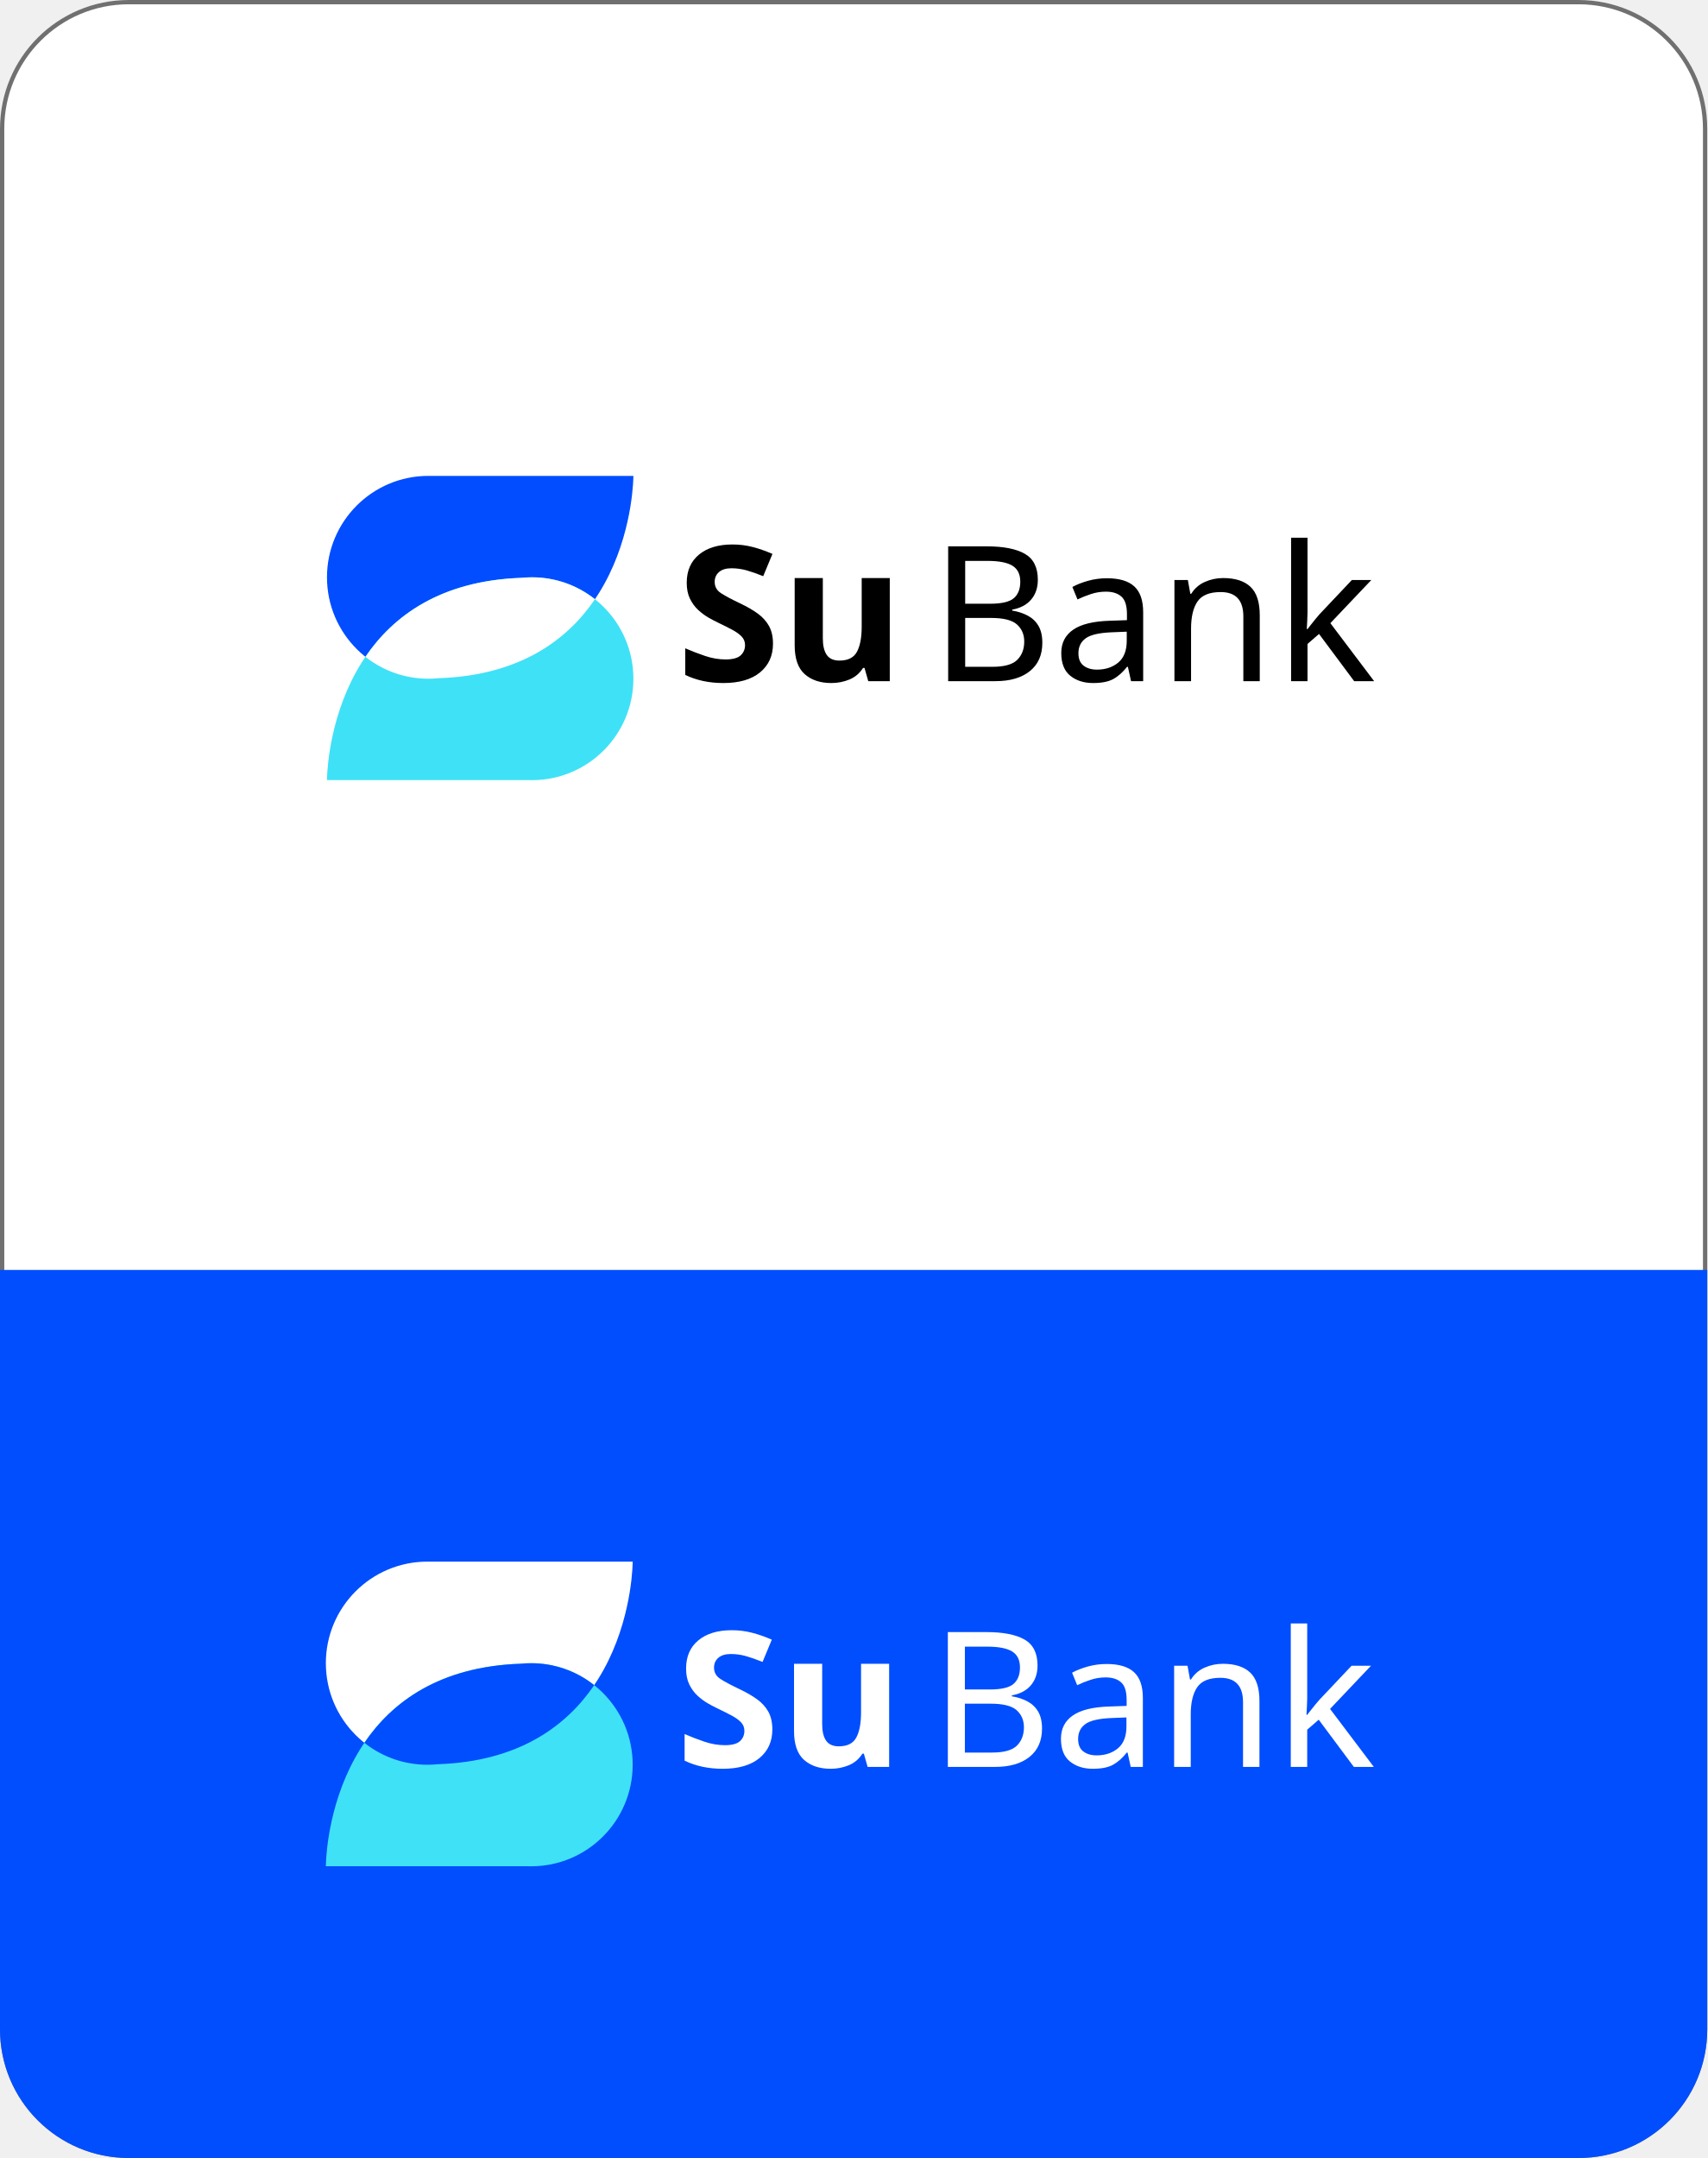
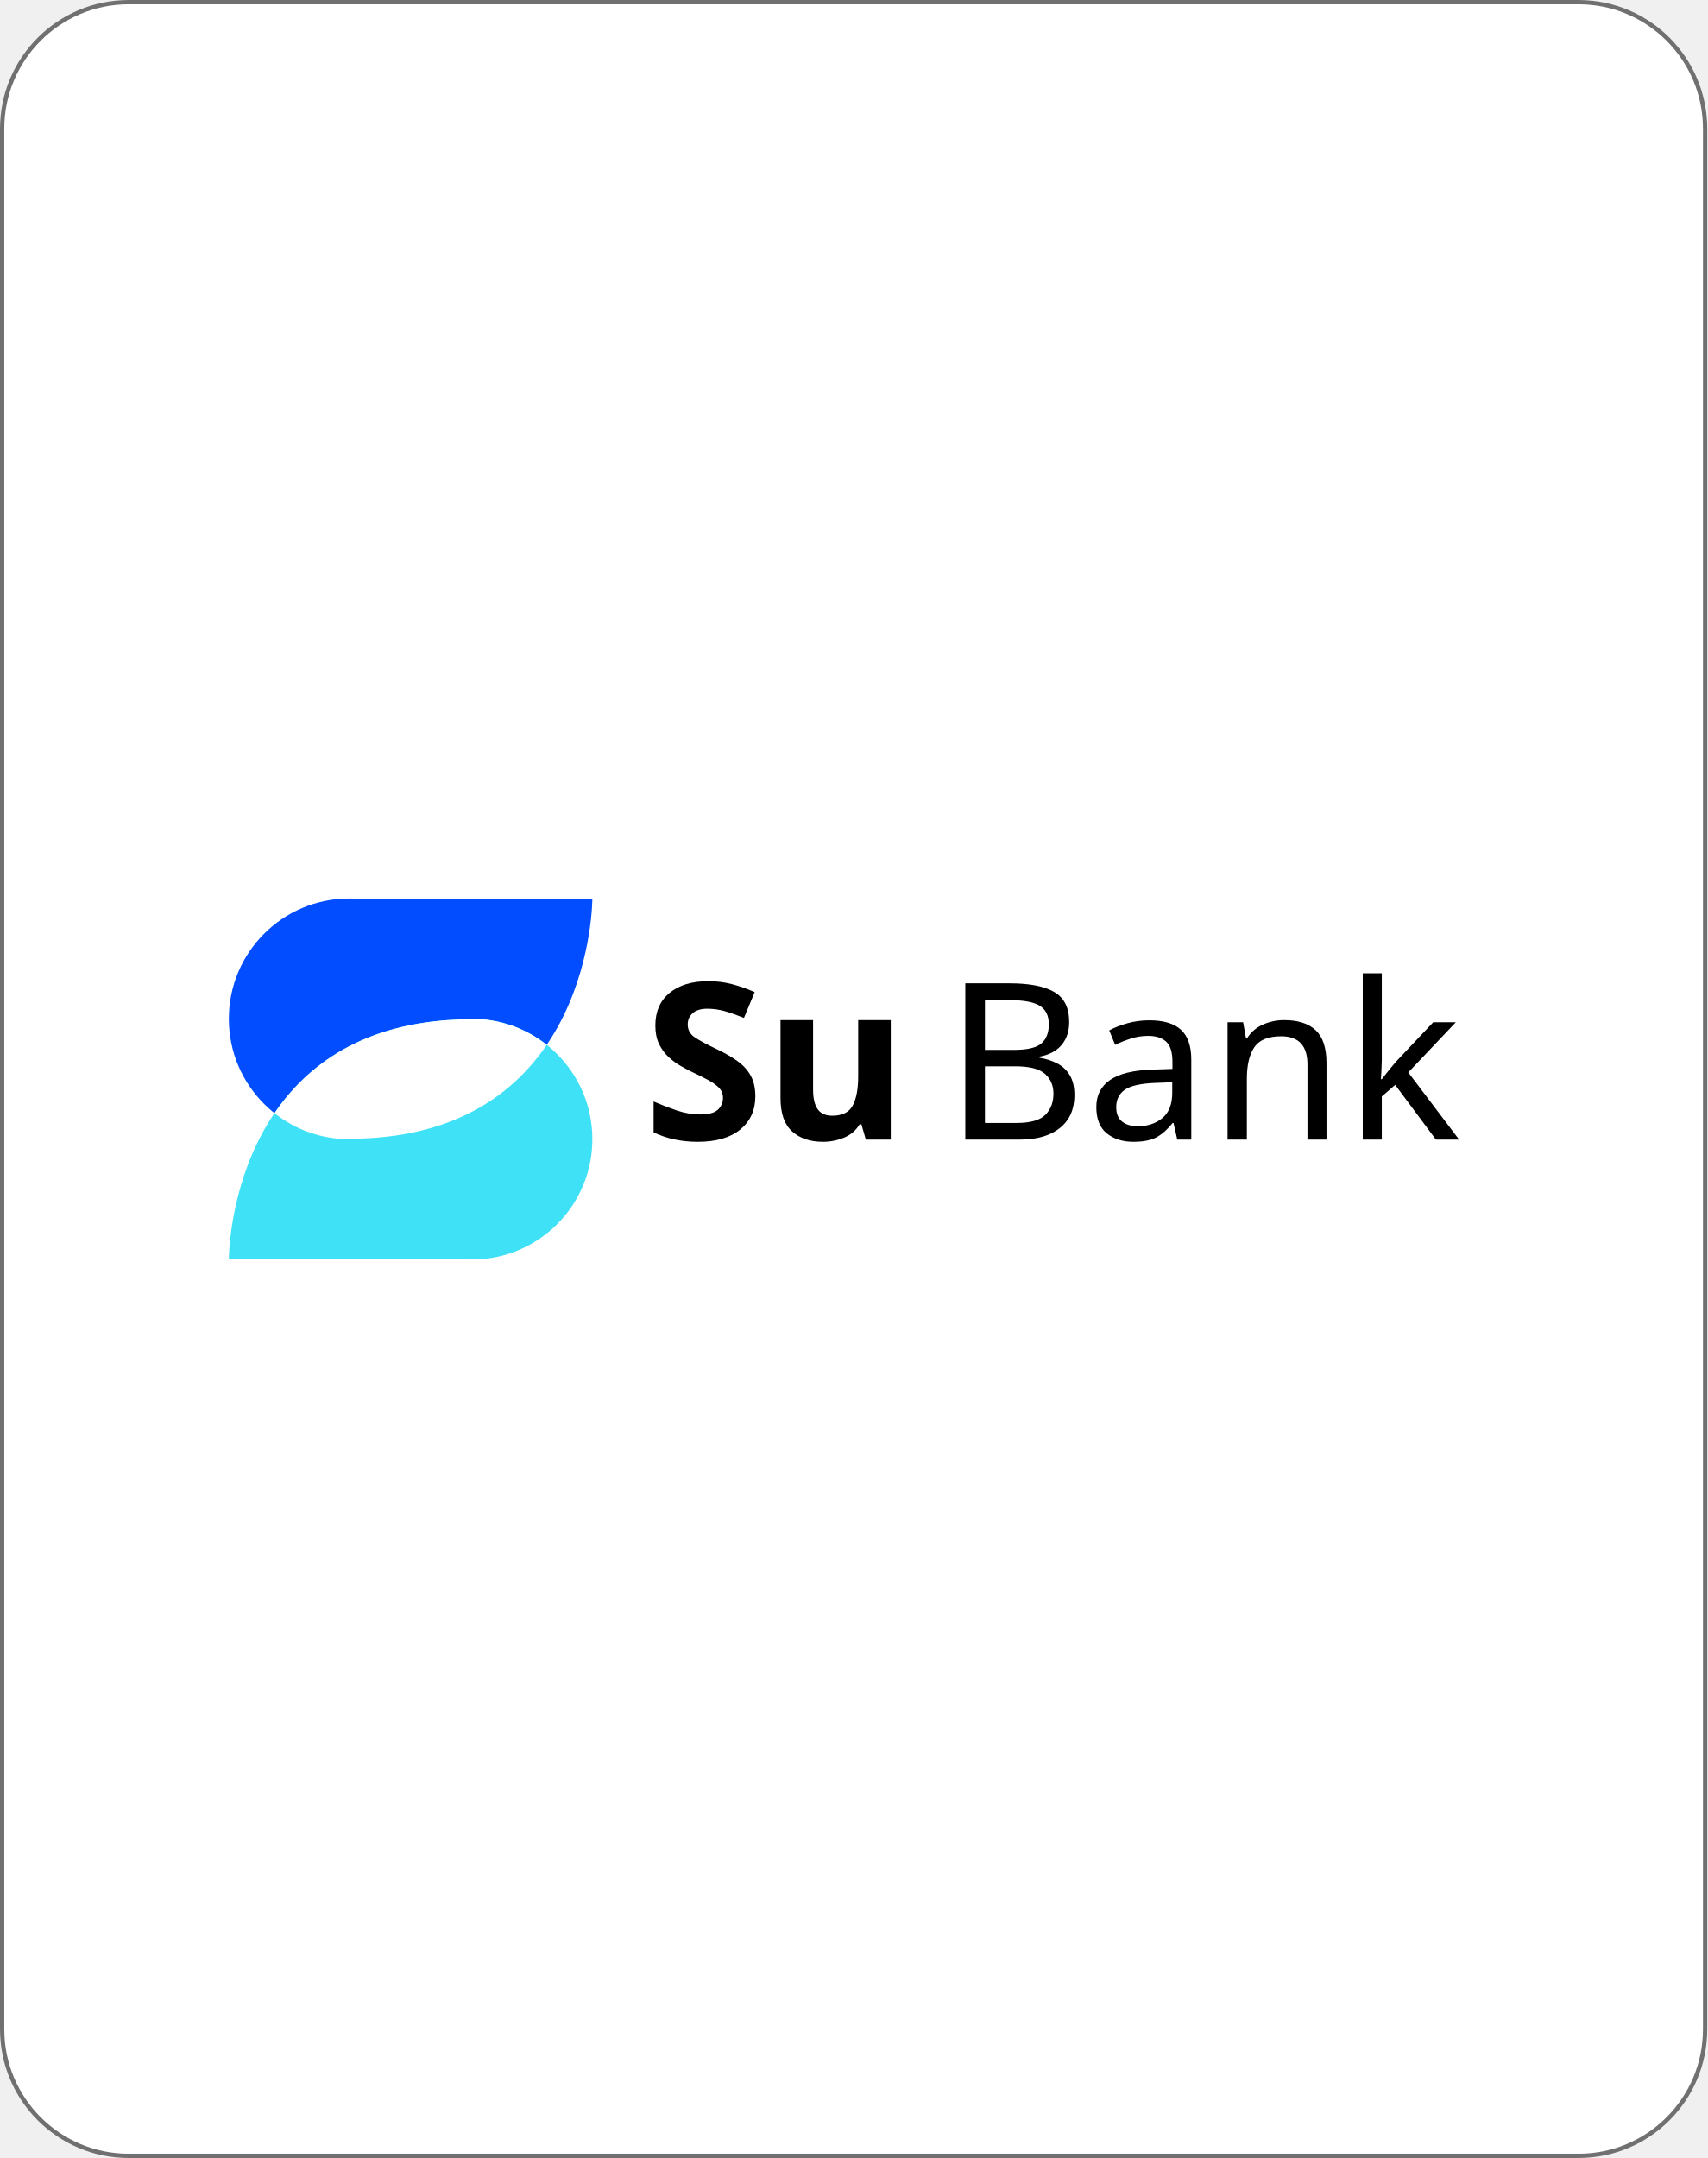
<svg xmlns="http://www.w3.org/2000/svg" id="Subank" width="398" height="503" viewBox="0 0 398 503">
  <g id="Rectangle_4" data-name="Rectangle 4" fill="#fff" stroke="#707070" stroke-width="1">
    <rect width="398" height="503" rx="30" stroke="none" />
    <rect x="0.5" y="0.5" width="397" height="502" rx="29.5" fill="none" />
  </g>
  <rect id="Rectangle_58" data-name="Rectangle 58" width="398" height="503" rx="30" fill="#ececec" opacity="0" />
-   <path id="Rectangle_52" data-name="Rectangle 52" d="M0,0H398a0,0,0,0,1,0,0V177a30,30,0,0,1-30,30H30A30,30,0,0,1,0,177V0A0,0,0,0,1,0,0Z" transform="translate(0 296)" fill="#014efe" />
-   <g id="Subank-2" data-name="Subank" transform="translate(-129.615 -1878.078)">
+   <g id="Subank-2" data-name="Subank" transform="translate(-152.493 -1779.568)">
    <g id="Group_2" data-name="Group 2" transform="translate(205.842 1989)">
-       <path id="Union_1" data-name="Union 1" d="M0,23.639A23.64,23.64,0,0,1,23.639,0q.332,0,.662.009H71.43s.088,45.6-45.385,47.149a23.922,23.922,0,0,1-2.406.121A23.64,23.64,0,0,1,0,23.639Z" transform="translate(0 0)" fill="#024dff" />
-       <path id="Union_2" data-name="Union 2" d="M0,23.64A23.64,23.64,0,0,1,23.64,0q.332,0,.662.009H71.43s.088,45.6-45.385,47.15a23.922,23.922,0,0,1-2.406.121A23.64,23.64,0,0,1,0,23.64Z" transform="translate(71.43 70.92) rotate(180)" fill="#3fe1f7" />
-       <path id="Intersection_1" data-name="Intersection 1" d="M0,18.532C6.428,9.07,17.467.768,36.424.121A23.834,23.834,0,0,1,38.829,0,23.539,23.539,0,0,1,53.507,5.108C47.079,14.569,36.04,22.872,17.084,23.519a24.015,24.015,0,0,1-2.406.12A23.538,23.538,0,0,1,0,18.532Z" transform="translate(8.961 23.64)" fill="#fff" />
+       <path id="Union_1" data-name="Union 1" d="M0,28.044A28.045,28.045,0,0,1,28.044,0q.394,0,.786.011H84.741S84.845,54.1,30.9,55.946a28.379,28.379,0,0,1-2.854.143A28.045,28.045,0,0,1,0,28.044Z" transform="translate(0 0)" fill="#024dff" />
+       <path id="Union_2" data-name="Union 2" d="M0,28.045A28.045,28.045,0,0,1,28.045,0q.394,0,.786.011H84.741S84.845,54.1,30.9,55.947a28.379,28.379,0,0,1-2.854.143A28.045,28.045,0,0,1,0,28.045Z" transform="translate(84.741 84.135) rotate(180)" fill="#3fe1f7" />
+       <path id="Intersection_1" data-name="Intersection 1" d="M0,21.985C7.626,10.76,20.722.911,43.211.144A28.275,28.275,0,0,1,46.065,0,27.925,27.925,0,0,1,63.478,6.06C55.852,17.284,42.756,27.134,20.267,27.9a28.491,28.491,0,0,1-2.854.143A27.924,27.924,0,0,1,0,21.985Z" transform="translate(10.631 28.045)" fill="#fff" />
    </g>
-     <text id="Su" transform="translate(287.333 2036.846)" font-size="44" font-family="Poppins-SemiBold, Poppins" font-weight="600">
+     <text id="Su" transform="translate(302.519 2045.189)" font-size="51" font-family="Poppins-SemiBold, Poppins" font-weight="600">
      <tspan x="0" y="0">Su</tspan>
    </text>
-     <text id="Bank" transform="translate(346.388 2036.846)" font-size="44" font-family="Poppins-Light, Poppins" font-weight="300">
-       <tspan x="0" y="0">Bank</tspan>
-     </text>
-   </g>
-   <g id="Subank-3" data-name="Subank" transform="translate(-129.877 -1884.078)">
-     <g id="Group_3" data-name="Group 3" transform="translate(205.842 2248.071)">
-       <path id="Union_1-2" data-name="Union 1" d="M0,23.671A23.672,23.672,0,0,1,23.671,0Q24,0,24.335.009H71.527s.088,45.658-45.447,47.213a23.955,23.955,0,0,1-2.409.121A23.672,23.672,0,0,1,0,23.671Z" transform="translate(0 0)" fill="#fff" />
-       <path id="Union_2-2" data-name="Union 2" d="M0,23.672A23.672,23.672,0,0,1,23.672,0Q24,0,24.335.009H71.527s.088,45.659-45.447,47.214a23.954,23.954,0,0,1-2.409.121A23.672,23.672,0,0,1,0,23.672Z" transform="translate(71.527 71.016) rotate(180)" fill="#3fe1f7" />
-       <path id="Intersection_1-2" data-name="Intersection 1" d="M0,18.557C6.437,9.082,17.491.769,36.473.121A23.866,23.866,0,0,1,38.882,0a23.571,23.571,0,0,1,14.7,5.115C47.143,14.589,36.089,22.9,17.107,23.551a24.048,24.048,0,0,1-2.409.121A23.57,23.57,0,0,1,0,18.557Z" transform="translate(8.974 23.672)" fill="#014efe" />
-     </g>
-     <text id="Su-2" data-name="Su" transform="translate(287.444 2295.918)" fill="#fff" font-size="44" font-family="Poppins-SemiBold, Poppins" font-weight="600">
-       <tspan x="0" y="0">Su</tspan>
-     </text>
-     <text id="Bank-2" data-name="Bank" transform="translate(346.578 2295.918)" fill="#fff" font-size="44" font-family="Poppins-Light, Poppins" font-weight="300">
+     <text id="Bank" transform="translate(372.577 2045.189)" font-size="51" font-family="Poppins-Light, Poppins" font-weight="300">
      <tspan x="0" y="0">Bank</tspan>
    </text>
  </g>
</svg>
